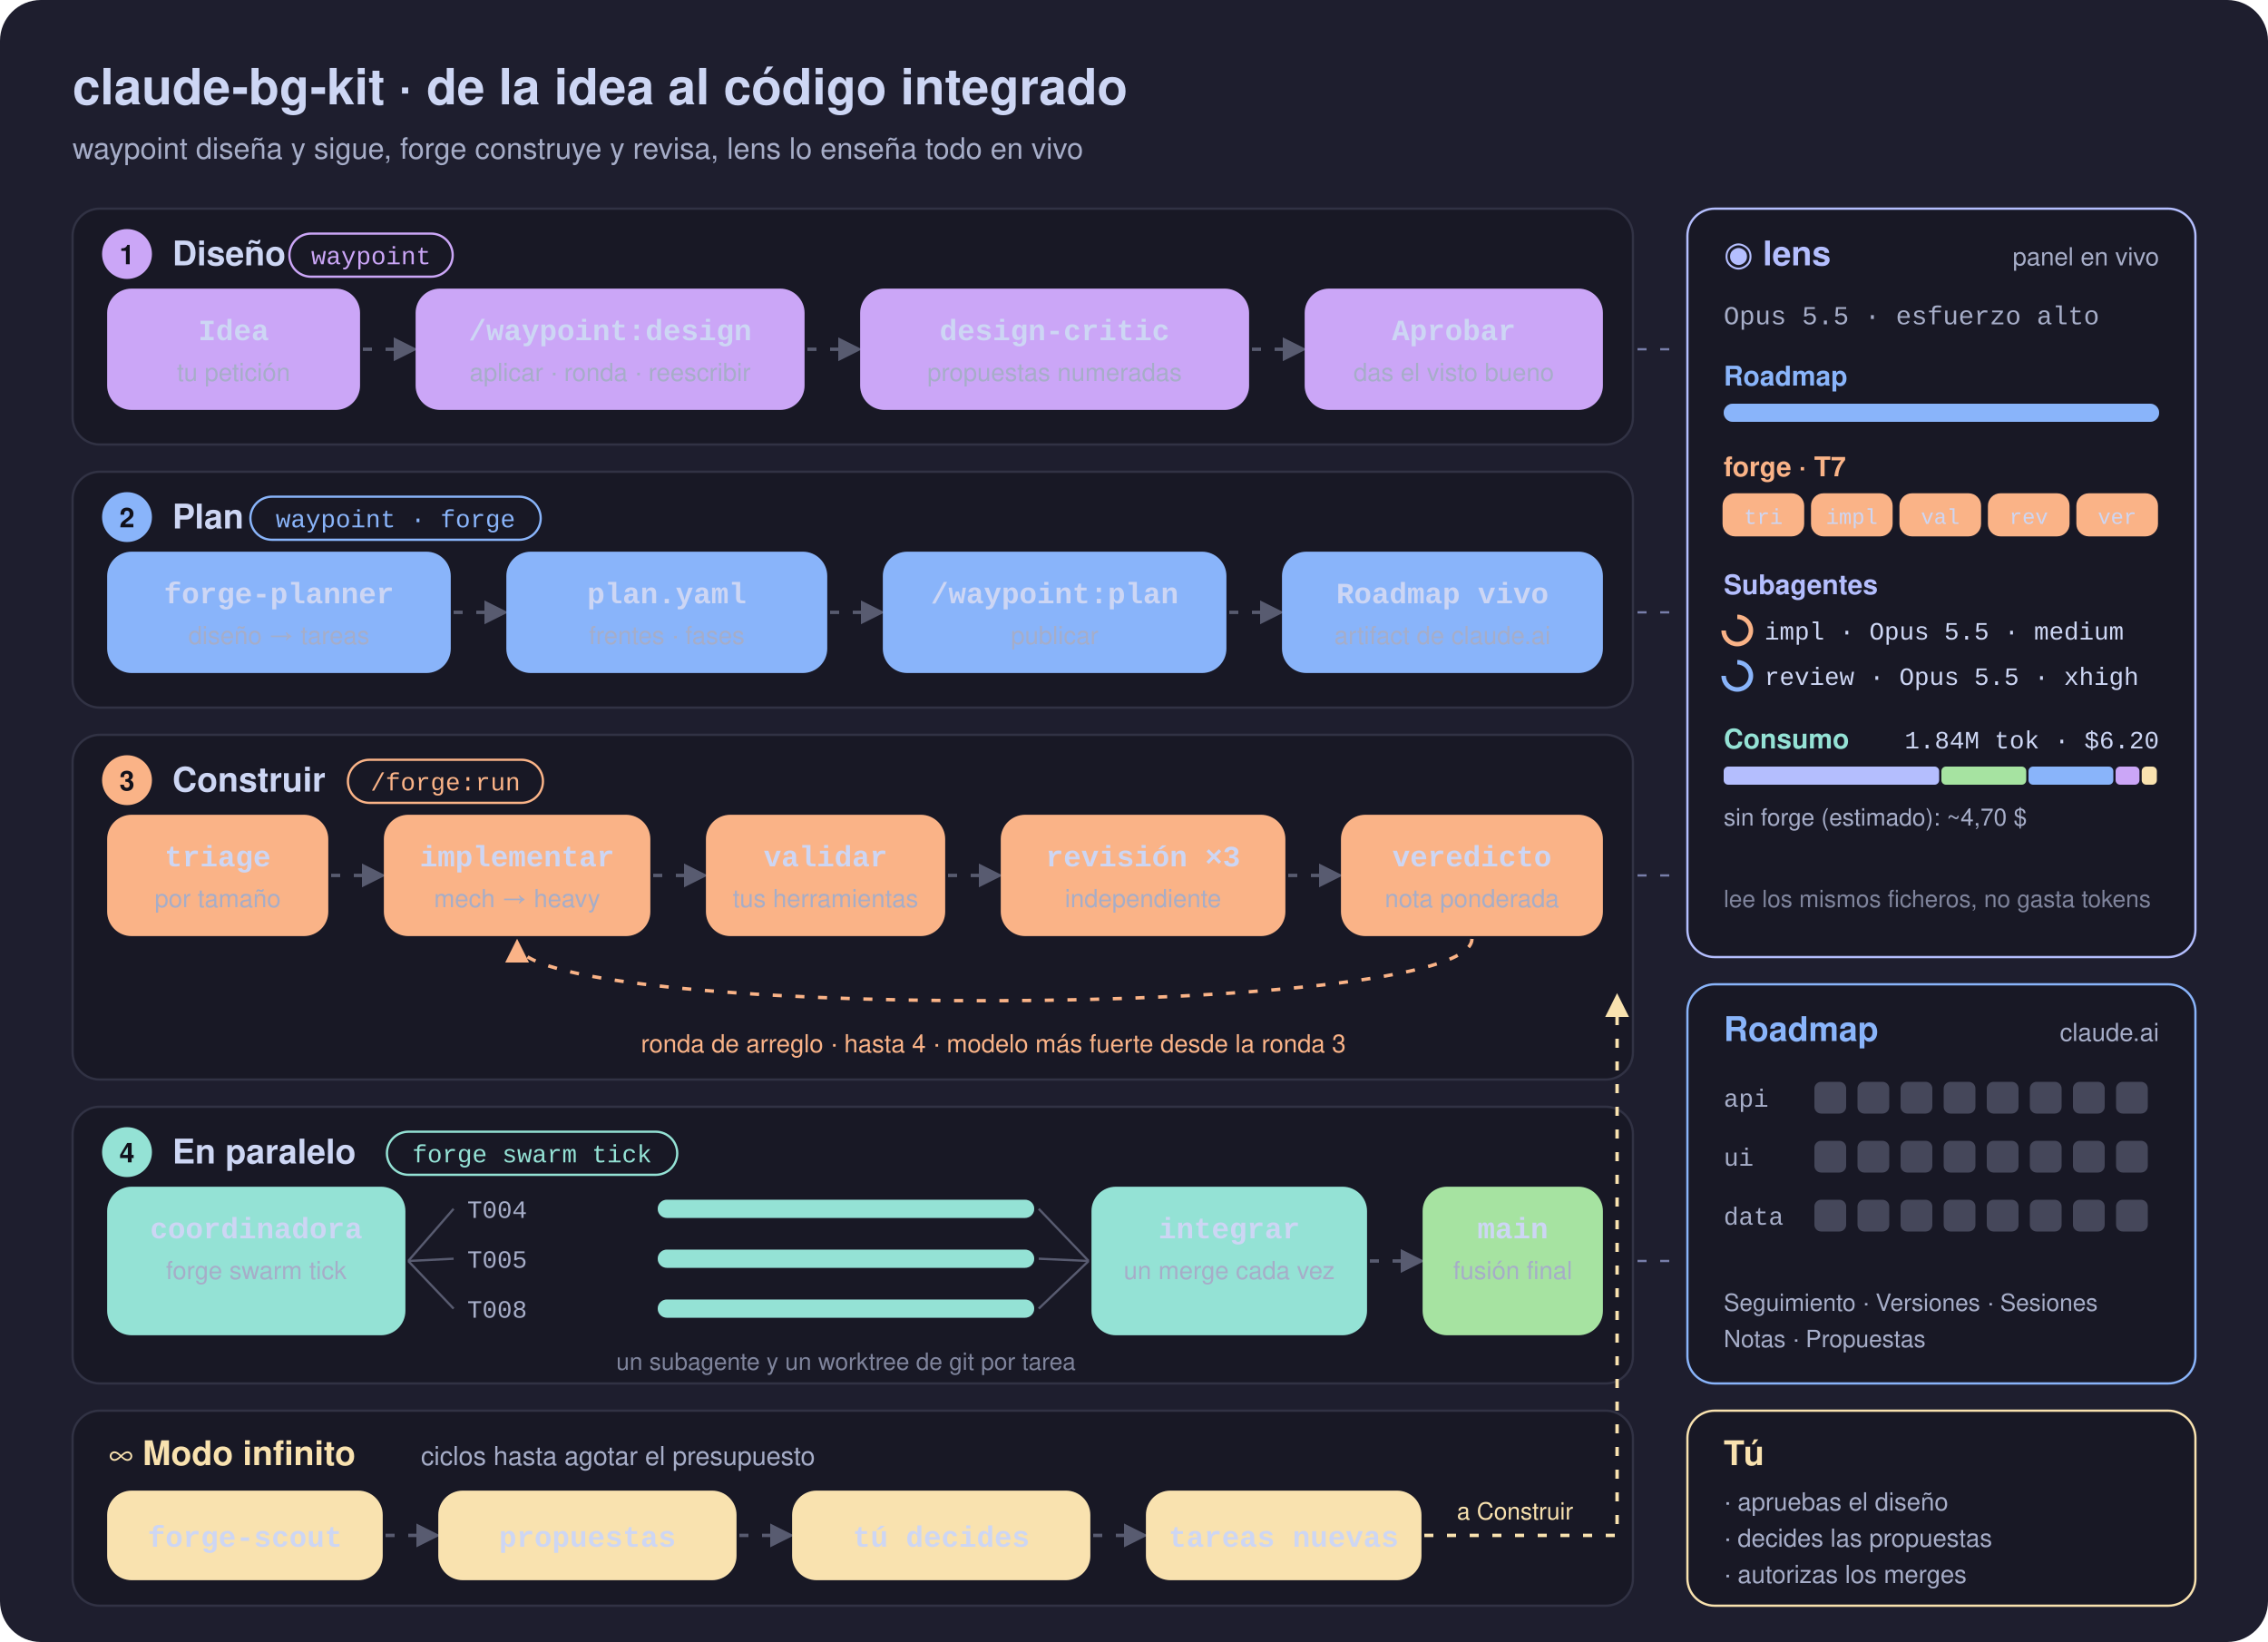
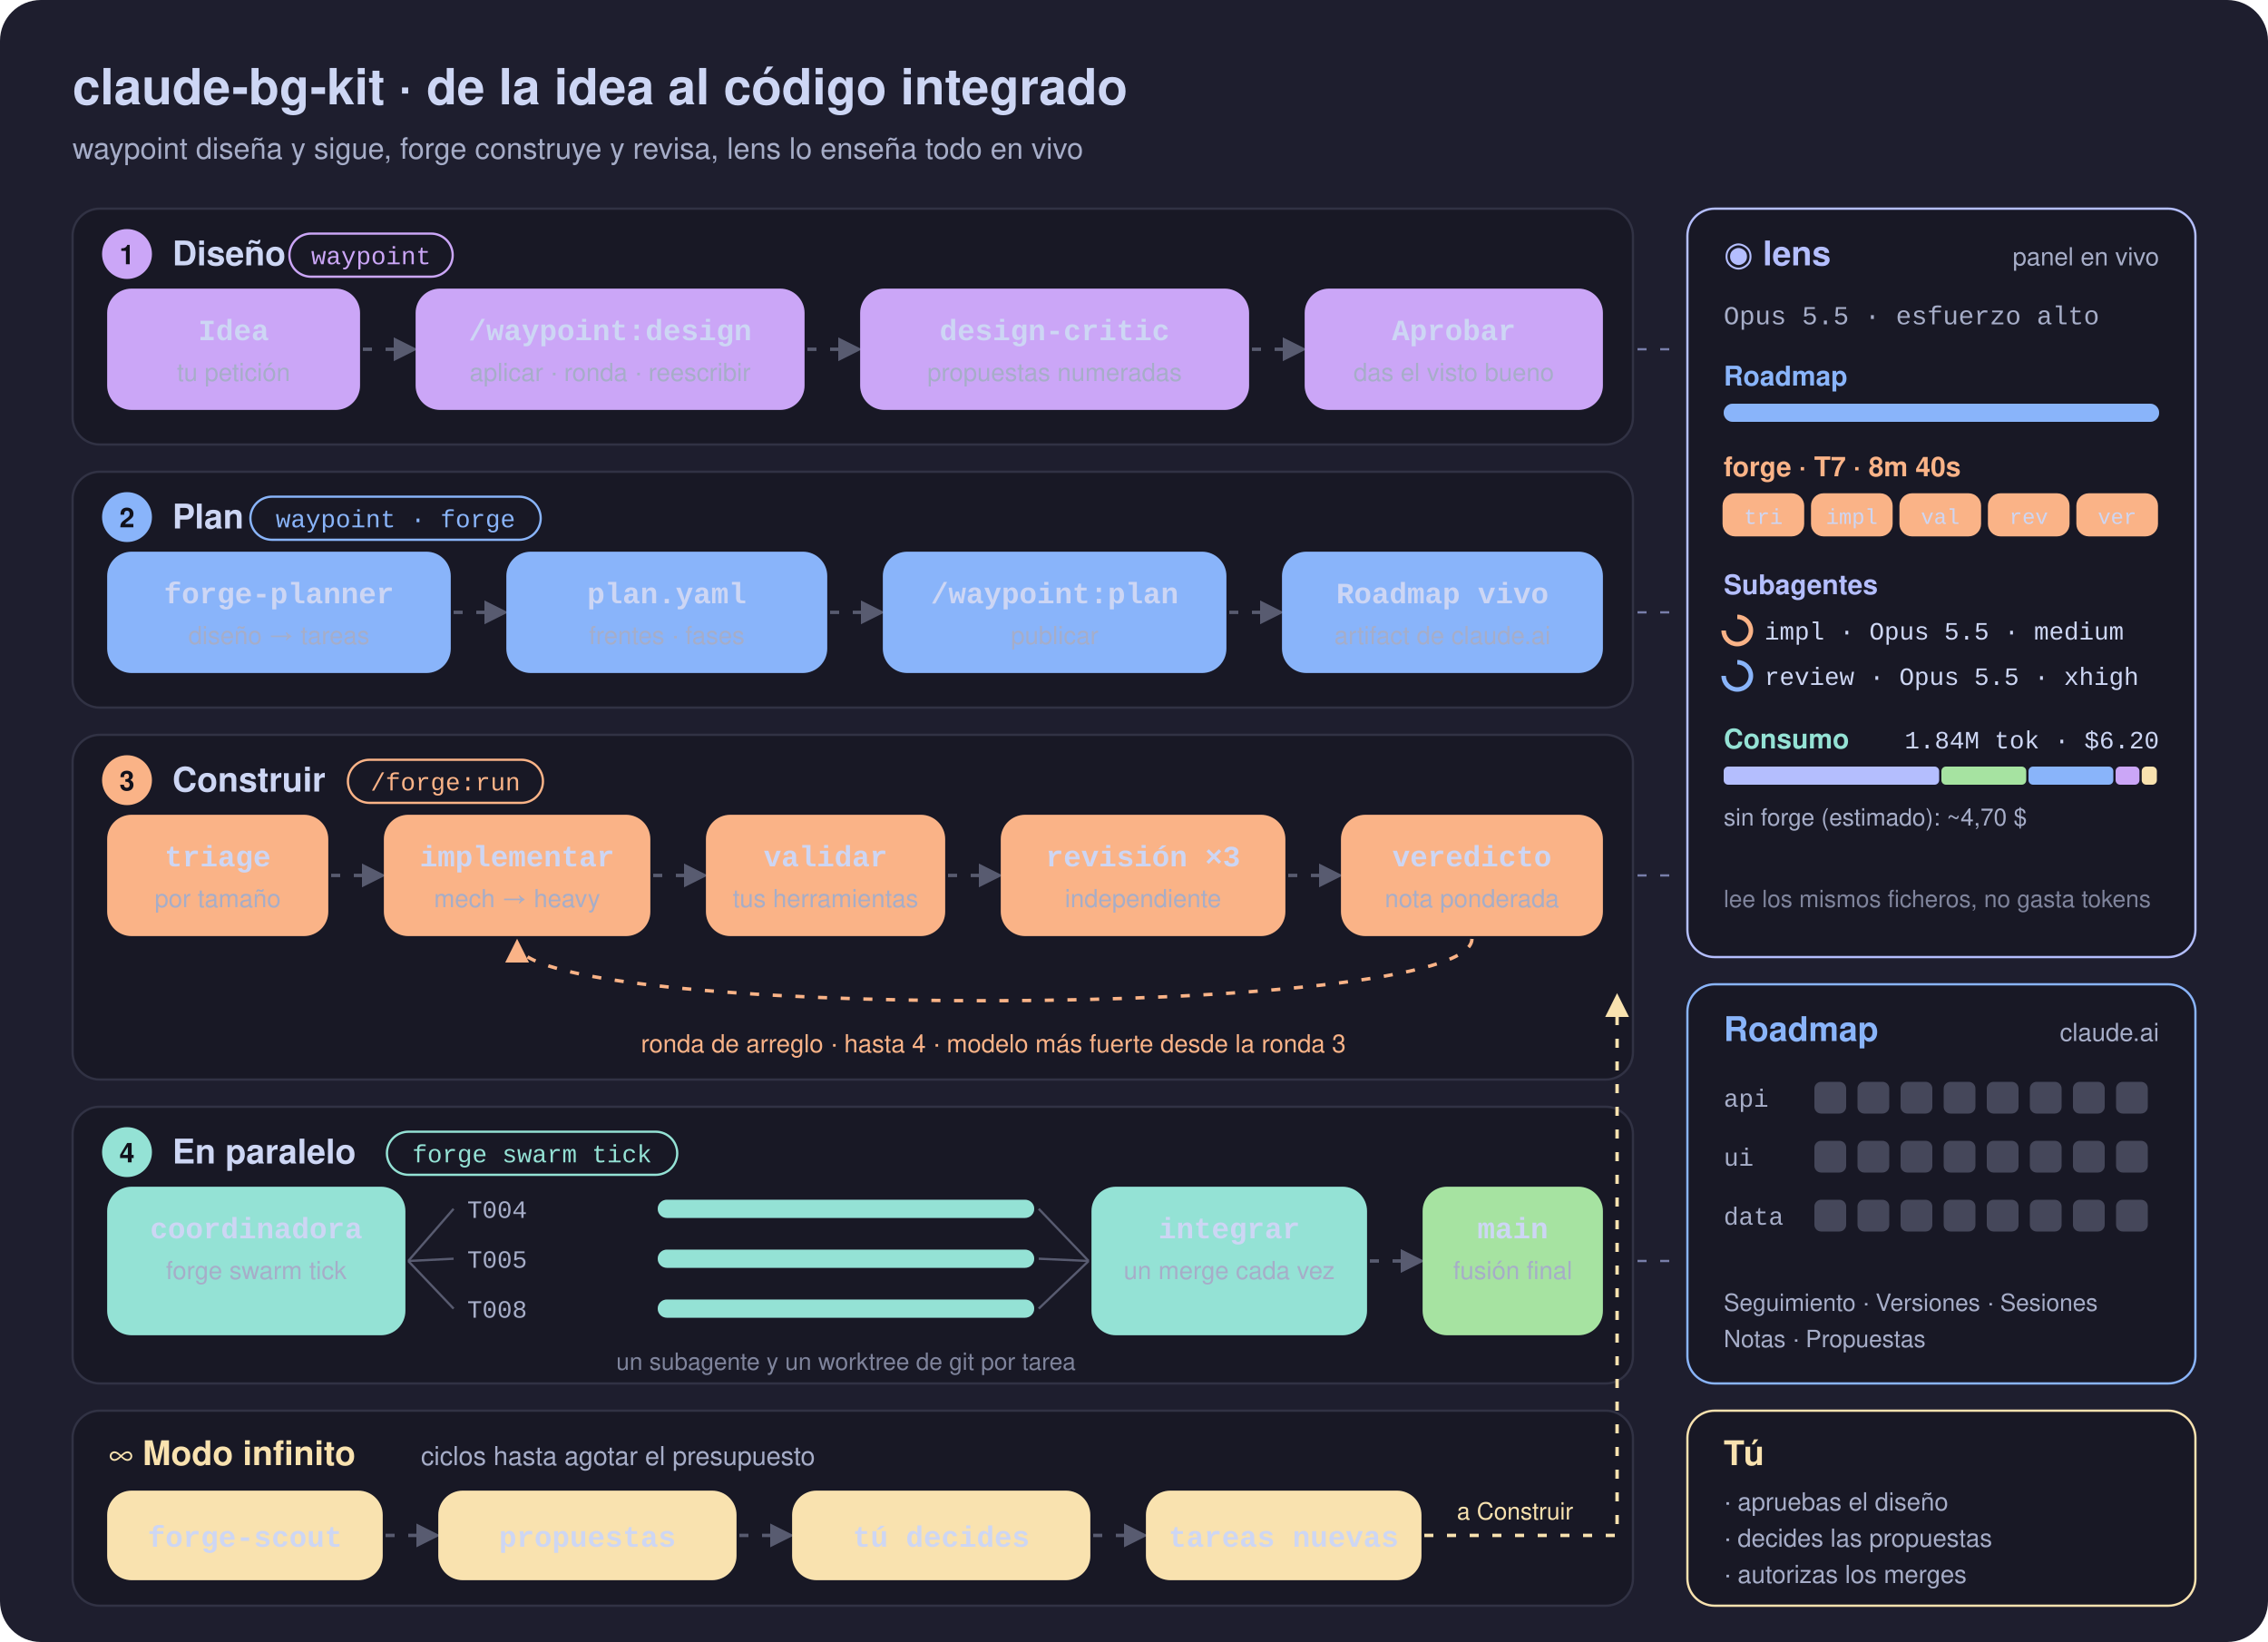
<svg xmlns="http://www.w3.org/2000/svg" width="1000" height="724" viewBox="0 0 1000 724" role="img" aria-labelledby="t d">
  <style>
text{font-family:-apple-system,BlinkMacSystemFont,'Segoe UI',Helvetica,Arial,sans-serif;fill:#cdd6f4}
.m{font-family:ui-monospace,SFMono-Regular,'SF Mono',Menlo,Consolas,'Liberation Mono',monospace}
.dim{fill:#a6adc8}
.faint{fill:#7f849c}
.flow{stroke-dasharray:4 6;animation:dash 1s linear infinite}
.spin{transform-box:fill-box;transform-origin:center;animation:spin 1s linear infinite}
.blink{animation:blink 1.1s steps(1) infinite}
@keyframes dash{to{stroke-dashoffset:-20}}
@keyframes spin{to{transform:rotate(360deg)}}
@keyframes blink{50%{opacity:0}}
@keyframes lit{0%{fill-opacity:0;stroke-opacity:.3}1.3%{fill-opacity:.22;stroke-opacity:1}8%{fill-opacity:.22;stroke-opacity:1}10.5%{fill-opacity:0;stroke-opacity:.3}100%{fill-opacity:0;stroke-opacity:.3}}
.lit{animation:lit 20s infinite both}
@keyframes litT{0%{opacity:.55}1.3%{opacity:1}8%{opacity:1}10.5%{opacity:.55}100%{opacity:.55}}
.litT{animation:litT 20s infinite both}
@keyframes done{0%{fill:#45475a}2%{fill:#89b4fa}70%{fill:#89b4fa}74%{fill:#45475a}100%{fill:#45475a}}
.done{animation:done 20s infinite both}
@keyframes g0{0%{transform:scaleX(0.05)}85%{transform:scaleX(1)}100%{transform:scaleX(1)}}
.g0{transform-box:fill-box;transform-origin:left center;animation:g0 5.5s ease-in-out 0s infinite both}
@keyframes g1{0%{transform:scaleX(0.05)}85%{transform:scaleX(1)}100%{transform:scaleX(1)}}
.g1{transform-box:fill-box;transform-origin:left center;animation:g1 8s ease-in-out 0.7s infinite both}
@keyframes g2{0%{transform:scaleX(0.05)}85%{transform:scaleX(1)}100%{transform:scaleX(1)}}
.g2{transform-box:fill-box;transform-origin:left center;animation:g2 6.5s ease-in-out 1.4s infinite both}
@keyframes g3{0%{transform:scaleX(0.15)}90%{transform:scaleX(0.95)}100%{transform:scaleX(0.95)}}
.g3{transform-box:fill-box;transform-origin:left center;animation:g3 20s ease-in-out 0s infinite both}
@media (prefers-reduced-motion:reduce){*{animation:none!important}}
</style>
  <rect x="0" y="0" width="1000" height="724" rx="18" fill="#1e1e2e" />
  <defs>
    <marker id="a-g" viewBox="0 0 10 10" refX="8" refY="5" markerWidth="7" markerHeight="7" orient="auto-start-reverse">
      <path d="M0 0L10 5L0 10z" fill="#585b70" />
    </marker>
    <marker id="a-p" viewBox="0 0 10 10" refX="8" refY="5" markerWidth="7" markerHeight="7" orient="auto-start-reverse">
      <path d="M0 0L10 5L0 10z" fill="#fab387" />
    </marker>
    <marker id="a-y" viewBox="0 0 10 10" refX="8" refY="5" markerWidth="7" markerHeight="7" orient="auto-start-reverse">
      <path d="M0 0L10 5L0 10z" fill="#f9e2af" />
    </marker>
  </defs>
  <text x="32" y="46" font-size="22" font-weight="700">claude-bg-kit · de la idea al código integrado</text>
  <text x="32" y="70" font-size="13" class="dim">waypoint diseña y sigue, forge construye y revisa, lens lo enseña todo en vivo</text>
  <rect x="32" y="92" width="688" height="104" rx="12" fill="#181825" stroke="#313244" stroke-width="1" />
  <circle cx="56" cy="112" r="11" fill="#cba6f7" />
  <text x="56" y="116.5" font-size="12" style="fill:#11111b" font-weight="700" text-anchor="middle">1</text>
  <text x="76" y="117" font-size="15" font-weight="700">Diseño</text>
  <rect x="127.6" y="103" width="72" height="19" rx="9.5" fill="none" stroke="#cba6f7" stroke-width="1" />
  <text x="163.6" y="116.5" font-size="11" class="m" style="fill:#cba6f7" text-anchor="middle">waypoint</text>
  <path d="M160 154L182 154" stroke="#585b70" stroke-width="1.5" fill="none" class="flow" marker-end="url(#a-g)" />
  <path d="M356 154L378 154" stroke="#585b70" stroke-width="1.5" fill="none" class="flow" marker-end="url(#a-g)" />
  <path d="M552 154L574 154" stroke="#585b70" stroke-width="1.5" fill="none" class="flow" marker-end="url(#a-g)" />
  <rect x="32" y="208" width="688" height="104" rx="12" fill="#181825" stroke="#313244" stroke-width="1" />
  <circle cx="56" cy="228" r="11" fill="#89b4fa" />
  <text x="56" y="232.5" font-size="12" style="fill:#11111b" font-weight="700" text-anchor="middle">2</text>
  <text x="76" y="233" font-size="15" font-weight="700">Plan</text>
  <rect x="110.4" y="219" width="128" height="19" rx="9.5" fill="none" stroke="#89b4fa" stroke-width="1" />
  <text x="174.4" y="232.5" font-size="11" class="m" style="fill:#89b4fa" text-anchor="middle">waypoint · forge</text>
  <path d="M200 270L222 270" stroke="#585b70" stroke-width="1.5" fill="none" class="flow" marker-end="url(#a-g)" />
  <path d="M366 270L388 270" stroke="#585b70" stroke-width="1.5" fill="none" class="flow" marker-end="url(#a-g)" />
  <path d="M542 270L564 270" stroke="#585b70" stroke-width="1.5" fill="none" class="flow" marker-end="url(#a-g)" />
  <rect x="32" y="324" width="688" height="152" rx="12" fill="#181825" stroke="#313244" stroke-width="1" />
  <circle cx="56" cy="344" r="11" fill="#fab387" />
  <text x="56" y="348.5" font-size="12" style="fill:#11111b" font-weight="700" text-anchor="middle">3</text>
  <text x="76" y="349" font-size="15" font-weight="700">Construir</text>
  <rect x="153.4" y="335" width="86" height="19" rx="9.5" fill="none" stroke="#fab387" stroke-width="1" />
  <text x="196.4" y="348.5" font-size="11" class="m" style="fill:#fab387" text-anchor="middle">/forge:run</text>
  <path d="M146 386L168 386" stroke="#585b70" stroke-width="1.5" fill="none" class="flow" marker-end="url(#a-g)" />
  <path d="M288 386L310 386" stroke="#585b70" stroke-width="1.5" fill="none" class="flow" marker-end="url(#a-g)" />
  <path d="M418 386L440 386" stroke="#585b70" stroke-width="1.5" fill="none" class="flow" marker-end="url(#a-g)" />
  <path d="M568 386L590 386" stroke="#585b70" stroke-width="1.5" fill="none" class="flow" marker-end="url(#a-g)" />
  <path d="M649 414C649 450 228 450 228 416" stroke="#fab387" stroke-width="1.5" fill="none" class="flow" marker-end="url(#a-p)" />
  <g class="litT" style="animation-delay:8.1s">
    <text x="438" y="464" font-size="11" style="fill:#fab387" text-anchor="middle">ronda de arreglo · hasta 4 · modelo más fuerte desde la ronda 3</text>
  </g>
  <rect x="32" y="488" width="688" height="122" rx="12" fill="#181825" stroke="#313244" stroke-width="1" />
  <circle cx="56" cy="508" r="11" fill="#94e2d5" />
  <text x="56" y="512.5" font-size="12" style="fill:#11111b" font-weight="700" text-anchor="middle">4</text>
  <text x="76" y="513" font-size="15" font-weight="700">En paralelo</text>
  <rect x="170.6" y="499" width="128" height="19" rx="9.5" fill="none" stroke="#94e2d5" stroke-width="1" />
  <text x="234.6" y="512.5" font-size="11" class="m" style="fill:#94e2d5" text-anchor="middle">forge swarm tick</text>
  <text x="206" y="537" font-size="11" class="m dim">T004</text>
  <path d="M180 556L200 533" stroke="#585b70" stroke-width="1" fill="none" />
  <rect x="290" y="529" width="166" height="8" rx="4" fill="#45475a" />
  <rect x="290" y="529" width="166" height="8" rx="4" fill="#94e2d5" class="g0" />
  <path d="M458 533L480 556" stroke="#585b70" stroke-width="1" fill="none" />
  <text x="206" y="559" font-size="11" class="m dim">T005</text>
  <path d="M180 556L200 555" stroke="#585b70" stroke-width="1" fill="none" />
  <rect x="290" y="551" width="166" height="8" rx="4" fill="#45475a" />
  <rect x="290" y="551" width="166" height="8" rx="4" fill="#94e2d5" class="g1" />
  <path d="M458 555L480 556" stroke="#585b70" stroke-width="1" fill="none" />
  <text x="206" y="581" font-size="11" class="m dim">T008</text>
  <path d="M180 556L200 577" stroke="#585b70" stroke-width="1" fill="none" />
  <rect x="290" y="573" width="166" height="8" rx="4" fill="#45475a" />
  <rect x="290" y="573" width="166" height="8" rx="4" fill="#94e2d5" class="g2" />
  <path d="M458 577L480 556" stroke="#585b70" stroke-width="1" fill="none" />
  <text x="373" y="604" font-size="10.5" class="faint" text-anchor="middle">un subagente y un worktree de git por tarea</text>
  <path d="M604 556L626 556" stroke="#585b70" stroke-width="1.5" fill="none" class="flow" marker-end="url(#a-g)" />
  <rect x="32" y="622" width="688" height="86" rx="12" fill="#181825" stroke="#313244" stroke-width="1" />
  <text x="48" y="646" font-size="15" style="fill:#f9e2af" font-weight="700">∞  Modo infinito</text>
  <text x="185.6" y="646" font-size="11.5" class="dim">ciclos hasta agotar el presupuesto</text>
  <path d="M170 677L192 677" stroke="#585b70" stroke-width="1.5" fill="none" class="flow" marker-end="url(#a-g)" />
  <path d="M326 677L348 677" stroke="#585b70" stroke-width="1.5" fill="none" class="flow" marker-end="url(#a-g)" />
  <path d="M482 677L504 677" stroke="#585b70" stroke-width="1.5" fill="none" class="flow" marker-end="url(#a-g)" />
  <path d="M628 677H713V440" stroke="#f9e2af" stroke-width="1.5" fill="none" class="flow" marker-end="url(#a-y)" />
  <text x="668" y="670" font-size="10.5" style="fill:#f9e2af" text-anchor="middle">a Construir</text>
  <path d="M722 154H742" stroke="#b4befe" stroke-width="1" stroke-opacity=".6" class="flow" />
  <path d="M722 270H742" stroke="#b4befe" stroke-width="1" stroke-opacity=".6" class="flow" />
  <path d="M722 386H742" stroke="#b4befe" stroke-width="1" stroke-opacity=".6" class="flow" />
  <path d="M722 556H742" stroke="#b4befe" stroke-width="1" stroke-opacity=".6" class="flow" />
  <g>
    <rect x="48" y="128" width="110" height="52" rx="10" fill="#313244" />
    <rect x="48" y="128" width="110" height="52" rx="10" fill="#cba6f7" stroke="#cba6f7" stroke-width="1.5" class="lit" style="animation-delay:0s" />
    <text x="103" y="150" font-size="13" class="m" font-weight="600" text-anchor="middle">Idea</text>
    <text x="103" y="168" font-size="11" class="dim" text-anchor="middle">tu petición</text>
  </g>
  <g>
    <rect x="184" y="128" width="170" height="52" rx="10" fill="#313244" />
    <rect x="184" y="128" width="170" height="52" rx="10" fill="#cba6f7" stroke="#cba6f7" stroke-width="1.5" class="lit" style="animation-delay:0.6s" />
    <text x="269" y="150" font-size="13" class="m" font-weight="600" text-anchor="middle">/waypoint:design</text>
    <text x="269" y="168" font-size="11" class="dim" text-anchor="middle">aplicar · ronda · reescribir</text>
  </g>
  <g>
    <rect x="380" y="128" width="170" height="52" rx="10" fill="#313244" />
    <rect x="380" y="128" width="170" height="52" rx="10" fill="#cba6f7" stroke="#cba6f7" stroke-width="1.5" class="lit" style="animation-delay:1.2s" />
    <text x="465" y="150" font-size="13" class="m" font-weight="600" text-anchor="middle">design-critic</text>
    <text x="465" y="168" font-size="11" class="dim" text-anchor="middle">propuestas numeradas</text>
  </g>
  <g>
    <rect x="576" y="128" width="130" height="52" rx="10" fill="#313244" />
    <rect x="576" y="128" width="130" height="52" rx="10" fill="#cba6f7" stroke="#cba6f7" stroke-width="1.5" class="lit" style="animation-delay:1.9s" />
    <text x="641" y="150" font-size="13" class="m" font-weight="600" text-anchor="middle">Aprobar</text>
    <text x="641" y="168" font-size="11" class="dim" text-anchor="middle">das el visto bueno</text>
  </g>
  <g>
    <rect x="48" y="244" width="150" height="52" rx="10" fill="#313244" />
    <rect x="48" y="244" width="150" height="52" rx="10" fill="#89b4fa" stroke="#89b4fa" stroke-width="1.5" class="lit" style="animation-delay:2.5s" />
    <text x="123" y="266" font-size="13" class="m" font-weight="600" text-anchor="middle">forge-planner</text>
    <text x="123" y="284" font-size="11" class="dim" text-anchor="middle">diseño → tareas</text>
  </g>
  <g>
    <rect x="224" y="244" width="140" height="52" rx="10" fill="#313244" />
    <rect x="224" y="244" width="140" height="52" rx="10" fill="#89b4fa" stroke="#89b4fa" stroke-width="1.5" class="lit" style="animation-delay:3.1s" />
    <text x="294" y="266" font-size="13" class="m" font-weight="600" text-anchor="middle">plan.yaml</text>
    <text x="294" y="284" font-size="11" class="dim" text-anchor="middle">frentes · fases</text>
  </g>
  <g>
    <rect x="390" y="244" width="150" height="52" rx="10" fill="#313244" />
    <rect x="390" y="244" width="150" height="52" rx="10" fill="#89b4fa" stroke="#89b4fa" stroke-width="1.5" class="lit" style="animation-delay:3.7s" />
    <text x="465" y="266" font-size="13" class="m" font-weight="600" text-anchor="middle">/waypoint:plan</text>
    <text x="465" y="284" font-size="11" class="dim" text-anchor="middle">publicar</text>
  </g>
  <g>
    <rect x="566" y="244" width="140" height="52" rx="10" fill="#313244" />
    <rect x="566" y="244" width="140" height="52" rx="10" fill="#89b4fa" stroke="#89b4fa" stroke-width="1.5" class="lit" style="animation-delay:4.3s" />
    <text x="636" y="266" font-size="13" class="m" font-weight="600" text-anchor="middle">Roadmap vivo</text>
    <text x="636" y="284" font-size="11" class="dim" text-anchor="middle">artifact de claude.ai</text>
  </g>
  <g>
    <rect x="48" y="360" width="96" height="52" rx="10" fill="#313244" />
    <rect x="48" y="360" width="96" height="52" rx="10" fill="#fab387" stroke="#fab387" stroke-width="1.5" class="lit" style="animation-delay:5s" />
    <text x="96" y="382" font-size="13" class="m" font-weight="600" text-anchor="middle">triage</text>
    <text x="96" y="400" font-size="11" class="dim" text-anchor="middle">por tamaño</text>
  </g>
  <g>
    <rect x="170" y="360" width="116" height="52" rx="10" fill="#313244" />
    <rect x="170" y="360" width="116" height="52" rx="10" fill="#fab387" stroke="#fab387" stroke-width="1.5" class="lit" style="animation-delay:5.6s" />
    <text x="228" y="382" font-size="13" class="m" font-weight="600" text-anchor="middle">implementar</text>
    <text x="228" y="400" font-size="11" class="dim" text-anchor="middle">mech → heavy</text>
  </g>
  <g>
    <rect x="312" y="360" width="104" height="52" rx="10" fill="#313244" />
    <rect x="312" y="360" width="104" height="52" rx="10" fill="#fab387" stroke="#fab387" stroke-width="1.5" class="lit" style="animation-delay:6.2s" />
    <text x="364" y="382" font-size="13" class="m" font-weight="600" text-anchor="middle">validar</text>
    <text x="364" y="400" font-size="11" class="dim" text-anchor="middle">tus herramientas</text>
  </g>
  <g>
    <rect x="442" y="360" width="124" height="52" rx="10" fill="#313244" />
    <rect x="442" y="360" width="124" height="52" rx="10" fill="#fab387" stroke="#fab387" stroke-width="1.5" class="lit" style="animation-delay:6.8s" />
    <text x="504" y="382" font-size="13" class="m" font-weight="600" text-anchor="middle">revisión ×3</text>
    <text x="504" y="400" font-size="11" class="dim" text-anchor="middle">independiente</text>
  </g>
  <g>
    <rect x="592" y="360" width="114" height="52" rx="10" fill="#313244" />
    <rect x="592" y="360" width="114" height="52" rx="10" fill="#fab387" stroke="#fab387" stroke-width="1.5" class="lit" style="animation-delay:7.4s" />
    <text x="649" y="382" font-size="13" class="m" font-weight="600" text-anchor="middle">veredicto</text>
    <text x="649" y="400" font-size="11" class="dim" text-anchor="middle">nota ponderada</text>
  </g>
  <g>
    <rect x="48" y="524" width="130" height="64" rx="10" fill="#313244" />
    <rect x="48" y="524" width="130" height="64" rx="10" fill="#94e2d5" stroke="#94e2d5" stroke-width="1.5" class="lit" style="animation-delay:8.7s" />
    <text x="113" y="546" font-size="13" class="m" font-weight="600" text-anchor="middle">coordinadora</text>
    <text x="113" y="564" font-size="11" class="dim" text-anchor="middle">forge swarm tick</text>
  </g>
  <g>
    <rect x="482" y="524" width="120" height="64" rx="10" fill="#313244" />
    <rect x="482" y="524" width="120" height="64" rx="10" fill="#94e2d5" stroke="#94e2d5" stroke-width="1.5" class="lit" style="animation-delay:9.3s" />
    <text x="542" y="546" font-size="13" class="m" font-weight="600" text-anchor="middle">integrar</text>
    <text x="542" y="564" font-size="11" class="dim" text-anchor="middle">un merge cada vez</text>
  </g>
  <g>
    <rect x="628" y="524" width="78" height="64" rx="10" fill="#313244" />
    <rect x="628" y="524" width="78" height="64" rx="10" fill="#a6e3a1" stroke="#a6e3a1" stroke-width="1.5" class="lit" style="animation-delay:9.9s" />
    <text x="667" y="546" font-size="13" class="m" font-weight="600" text-anchor="middle">main</text>
    <text x="667" y="564" font-size="11" class="dim" text-anchor="middle">fusión final</text>
  </g>
  <g>
    <rect x="48" y="658" width="120" height="38" rx="10" fill="#313244" />
    <rect x="48" y="658" width="120" height="38" rx="10" fill="#f9e2af" stroke="#f9e2af" stroke-width="1.5" class="lit" style="animation-delay:10.5s" />
    <text x="108" y="682" font-size="13" class="m" font-weight="600" text-anchor="middle">forge-scout</text>
  </g>
  <g>
    <rect x="194" y="658" width="130" height="38" rx="10" fill="#313244" />
    <rect x="194" y="658" width="130" height="38" rx="10" fill="#f9e2af" stroke="#f9e2af" stroke-width="1.5" class="lit" style="animation-delay:11.2s" />
    <text x="259" y="682" font-size="13" class="m" font-weight="600" text-anchor="middle">propuestas</text>
  </g>
  <g>
    <rect x="350" y="658" width="130" height="38" rx="10" fill="#313244" />
    <rect x="350" y="658" width="130" height="38" rx="10" fill="#f9e2af" stroke="#f9e2af" stroke-width="1.5" class="lit" style="animation-delay:11.8s" />
    <text x="415" y="682" font-size="13" class="m" font-weight="600" text-anchor="middle">tú decides</text>
  </g>
  <g>
    <rect x="506" y="658" width="120" height="38" rx="10" fill="#313244" />
    <rect x="506" y="658" width="120" height="38" rx="10" fill="#f9e2af" stroke="#f9e2af" stroke-width="1.5" class="lit" style="animation-delay:12.4s" />
    <text x="566" y="682" font-size="13" class="m" font-weight="600" text-anchor="middle">tareas nuevas</text>
  </g>
  <rect x="744" y="92" width="224" height="330" rx="12" fill="#181825" stroke="#b4befe" stroke-width="1" />
  <text x="760" y="117" font-size="15" style="fill:#b4befe" font-weight="700">◉ lens</text>
  <text x="952" y="117" font-size="11" class="dim" text-anchor="end">panel en vivo</text>
  <text x="760" y="143" font-size="11.5" class="m dim">Opus 5.5 · esfuerzo alto</text>
  <text x="760" y="170" font-size="12" style="fill:#89b4fa" font-weight="600">Roadmap</text>
  <rect x="760" y="178" width="192" height="8" rx="4" fill="#45475a" />
  <rect x="760" y="178" width="192" height="8" rx="4" fill="#89b4fa" class="g3" />
-   <text x="760" y="210" font-size="12" style="fill:#fab387" font-weight="600">forge · T7</text>
+   <text x="760" y="210" font-size="12" style="fill:#fab387" font-weight="600">forge · T7 · 8m 40s</text>
  <rect x="760" y="218" width="35" height="18" rx="5" fill="#313244" />
  <rect x="760" y="218" width="35" height="18" rx="5" fill="#fab387" stroke="#fab387" class="lit" style="animation-delay:5s" />
  <text x="777.5" y="231" font-size="9.5" class="m" text-anchor="middle">tri</text>
  <rect x="799" y="218" width="35" height="18" rx="5" fill="#313244" />
  <rect x="799" y="218" width="35" height="18" rx="5" fill="#fab387" stroke="#fab387" class="lit" style="animation-delay:5.6s" />
  <text x="816.5" y="231" font-size="9.5" class="m" text-anchor="middle">impl</text>
  <rect x="838" y="218" width="35" height="18" rx="5" fill="#313244" />
  <rect x="838" y="218" width="35" height="18" rx="5" fill="#fab387" stroke="#fab387" class="lit" style="animation-delay:6.2s" />
  <text x="855.5" y="231" font-size="9.5" class="m" text-anchor="middle">val</text>
  <rect x="877" y="218" width="35" height="18" rx="5" fill="#313244" />
  <rect x="877" y="218" width="35" height="18" rx="5" fill="#fab387" stroke="#fab387" class="lit" style="animation-delay:6.9s" />
  <text x="894.5" y="231" font-size="9.5" class="m" text-anchor="middle">rev</text>
  <rect x="916" y="218" width="35" height="18" rx="5" fill="#313244" />
  <rect x="916" y="218" width="35" height="18" rx="5" fill="#fab387" stroke="#fab387" class="lit" style="animation-delay:7.5s" />
  <text x="933.5" y="231" font-size="9.5" class="m" text-anchor="middle">ver</text>
  <text x="760" y="262" font-size="12" style="fill:#b4befe" font-weight="600">Subagentes</text>
  <path d="M766 272a6 6 0 1 1 -6 6" stroke="#fab387" stroke-width="2" fill="none" class="spin" />
  <text x="778" y="282" font-size="11" class="m">impl · Opus 5.5 · medium</text>
  <path d="M766 292a6 6 0 1 1 -6 6" stroke="#89b4fa" stroke-width="2" fill="none" class="spin" />
  <text x="778" y="302" font-size="11" class="m">review · Opus 5.5 · xhigh</text>
  <text x="760" y="330" font-size="12" style="fill:#94e2d5" font-weight="600">Consumo</text>
  <text x="952" y="330" font-size="11" class="m" text-anchor="end">1.84M tok · $6.20</text>
  <rect x="760" y="338" width="95" height="8" rx="2" fill="#b4befe" />
  <rect x="856" y="338" width="37.4" height="8" rx="2" fill="#a6e3a1" />
  <rect x="894.4" y="338" width="37.4" height="8" rx="2" fill="#89b4fa" />
  <rect x="932.8" y="338" width="10.52" height="8" rx="2" fill="#cba6f7" />
  <rect x="944.32" y="338" width="6.68" height="8" rx="2" fill="#f9e2af" />
  <text x="760" y="364" font-size="10.5" class="dim">sin forge (estimado): ~4,70 $</text>
  <text x="760" y="400" font-size="10.5" class="faint">lee los mismos ficheros, no gasta tokens</text>
  <rect x="744" y="434" width="224" height="176" rx="12" fill="#181825" stroke="#89b4fa" stroke-width="1" />
  <text x="760" y="459" font-size="15" style="fill:#89b4fa" font-weight="700">Roadmap</text>
  <text x="952" y="459" font-size="11" class="dim" text-anchor="end">claude.ai</text>
  <text x="760" y="488" font-size="11" class="m dim">api</text>
  <rect x="800" y="477" width="14" height="14" rx="3" fill="#45475a" class="done" style="animation-delay:5s" />
  <rect x="819" y="477" width="14" height="14" rx="3" fill="#45475a" class="done" style="animation-delay:5.5s" />
  <rect x="838" y="477" width="14" height="14" rx="3" fill="#45475a" class="done" style="animation-delay:5.9s" />
  <rect x="857" y="477" width="14" height="14" rx="3" fill="#45475a" class="done" style="animation-delay:6.4s" />
  <rect x="876" y="477" width="14" height="14" rx="3" fill="#45475a" class="done" style="animation-delay:6.8s" />
  <rect x="895" y="477" width="14" height="14" rx="3" fill="#45475a" class="done" style="animation-delay:7.3s" />
  <rect x="914" y="477" width="14" height="14" rx="3" fill="#45475a" class="done" style="animation-delay:7.7s" />
  <rect x="933" y="477" width="14" height="14" rx="3" fill="#45475a" class="done" style="animation-delay:8.2s" />
  <text x="760" y="514" font-size="11" class="m dim">ui</text>
  <rect x="800" y="503" width="14" height="14" rx="3" fill="#45475a" class="done" style="animation-delay:8.6s" />
  <rect x="819" y="503" width="14" height="14" rx="3" fill="#45475a" class="done" style="animation-delay:9.1s" />
  <rect x="838" y="503" width="14" height="14" rx="3" fill="#45475a" class="done" style="animation-delay:9.5s" />
  <rect x="857" y="503" width="14" height="14" rx="3" fill="#45475a" class="done" style="animation-delay:10s" />
  <rect x="876" y="503" width="14" height="14" rx="3" fill="#45475a" class="done" style="animation-delay:10.4s" />
  <rect x="895" y="503" width="14" height="14" rx="3" fill="#45475a" class="done" style="animation-delay:10.9s" />
  <rect x="914" y="503" width="14" height="14" rx="3" fill="#45475a" class="done" style="animation-delay:11.3s" />
  <rect x="933" y="503" width="14" height="14" rx="3" fill="#45475a" class="done" style="animation-delay:11.8s" />
  <text x="760" y="540" font-size="11" class="m dim">data</text>
  <rect x="800" y="529" width="14" height="14" rx="3" fill="#45475a" class="done" style="animation-delay:12.2s" />
  <rect x="819" y="529" width="14" height="14" rx="3" fill="#45475a" class="done" style="animation-delay:12.7s" />
  <rect x="838" y="529" width="14" height="14" rx="3" fill="#45475a" class="done" style="animation-delay:13.1s" />
  <rect x="857" y="529" width="14" height="14" rx="3" fill="#45475a" class="done" style="animation-delay:13.6s" />
  <rect x="876" y="529" width="14" height="14" rx="3" fill="#45475a" class="done" style="animation-delay:14s" />
  <rect x="895" y="529" width="14" height="14" rx="3" fill="#45475a" class="done" style="animation-delay:14.5s" />
  <rect x="914" y="529" width="14" height="14" rx="3" fill="#45475a" class="done" style="animation-delay:14.9s" />
  <rect x="933" y="529" width="14" height="14" rx="3" fill="#45475a" class="done" style="animation-delay:15.4s" />
  <text x="760" y="578" font-size="10.5" class="dim">Seguimiento · Versiones · Sesiones</text>
  <text x="760" y="594" font-size="10.5" class="dim">Notas · Propuestas</text>
  <rect x="744" y="622" width="224" height="86" rx="12" fill="#181825" stroke="#f9e2af" stroke-width="1" />
  <text x="760" y="646" font-size="15" style="fill:#f9e2af" font-weight="700">Tú</text>
  <text x="760" y="666" font-size="11" class="dim">· apruebas el diseño</text>
  <text x="760" y="682" font-size="11" class="dim">· decides las propuestas</text>
  <text x="760" y="698" font-size="11" class="dim">· autorizas los merges</text>
</svg>
